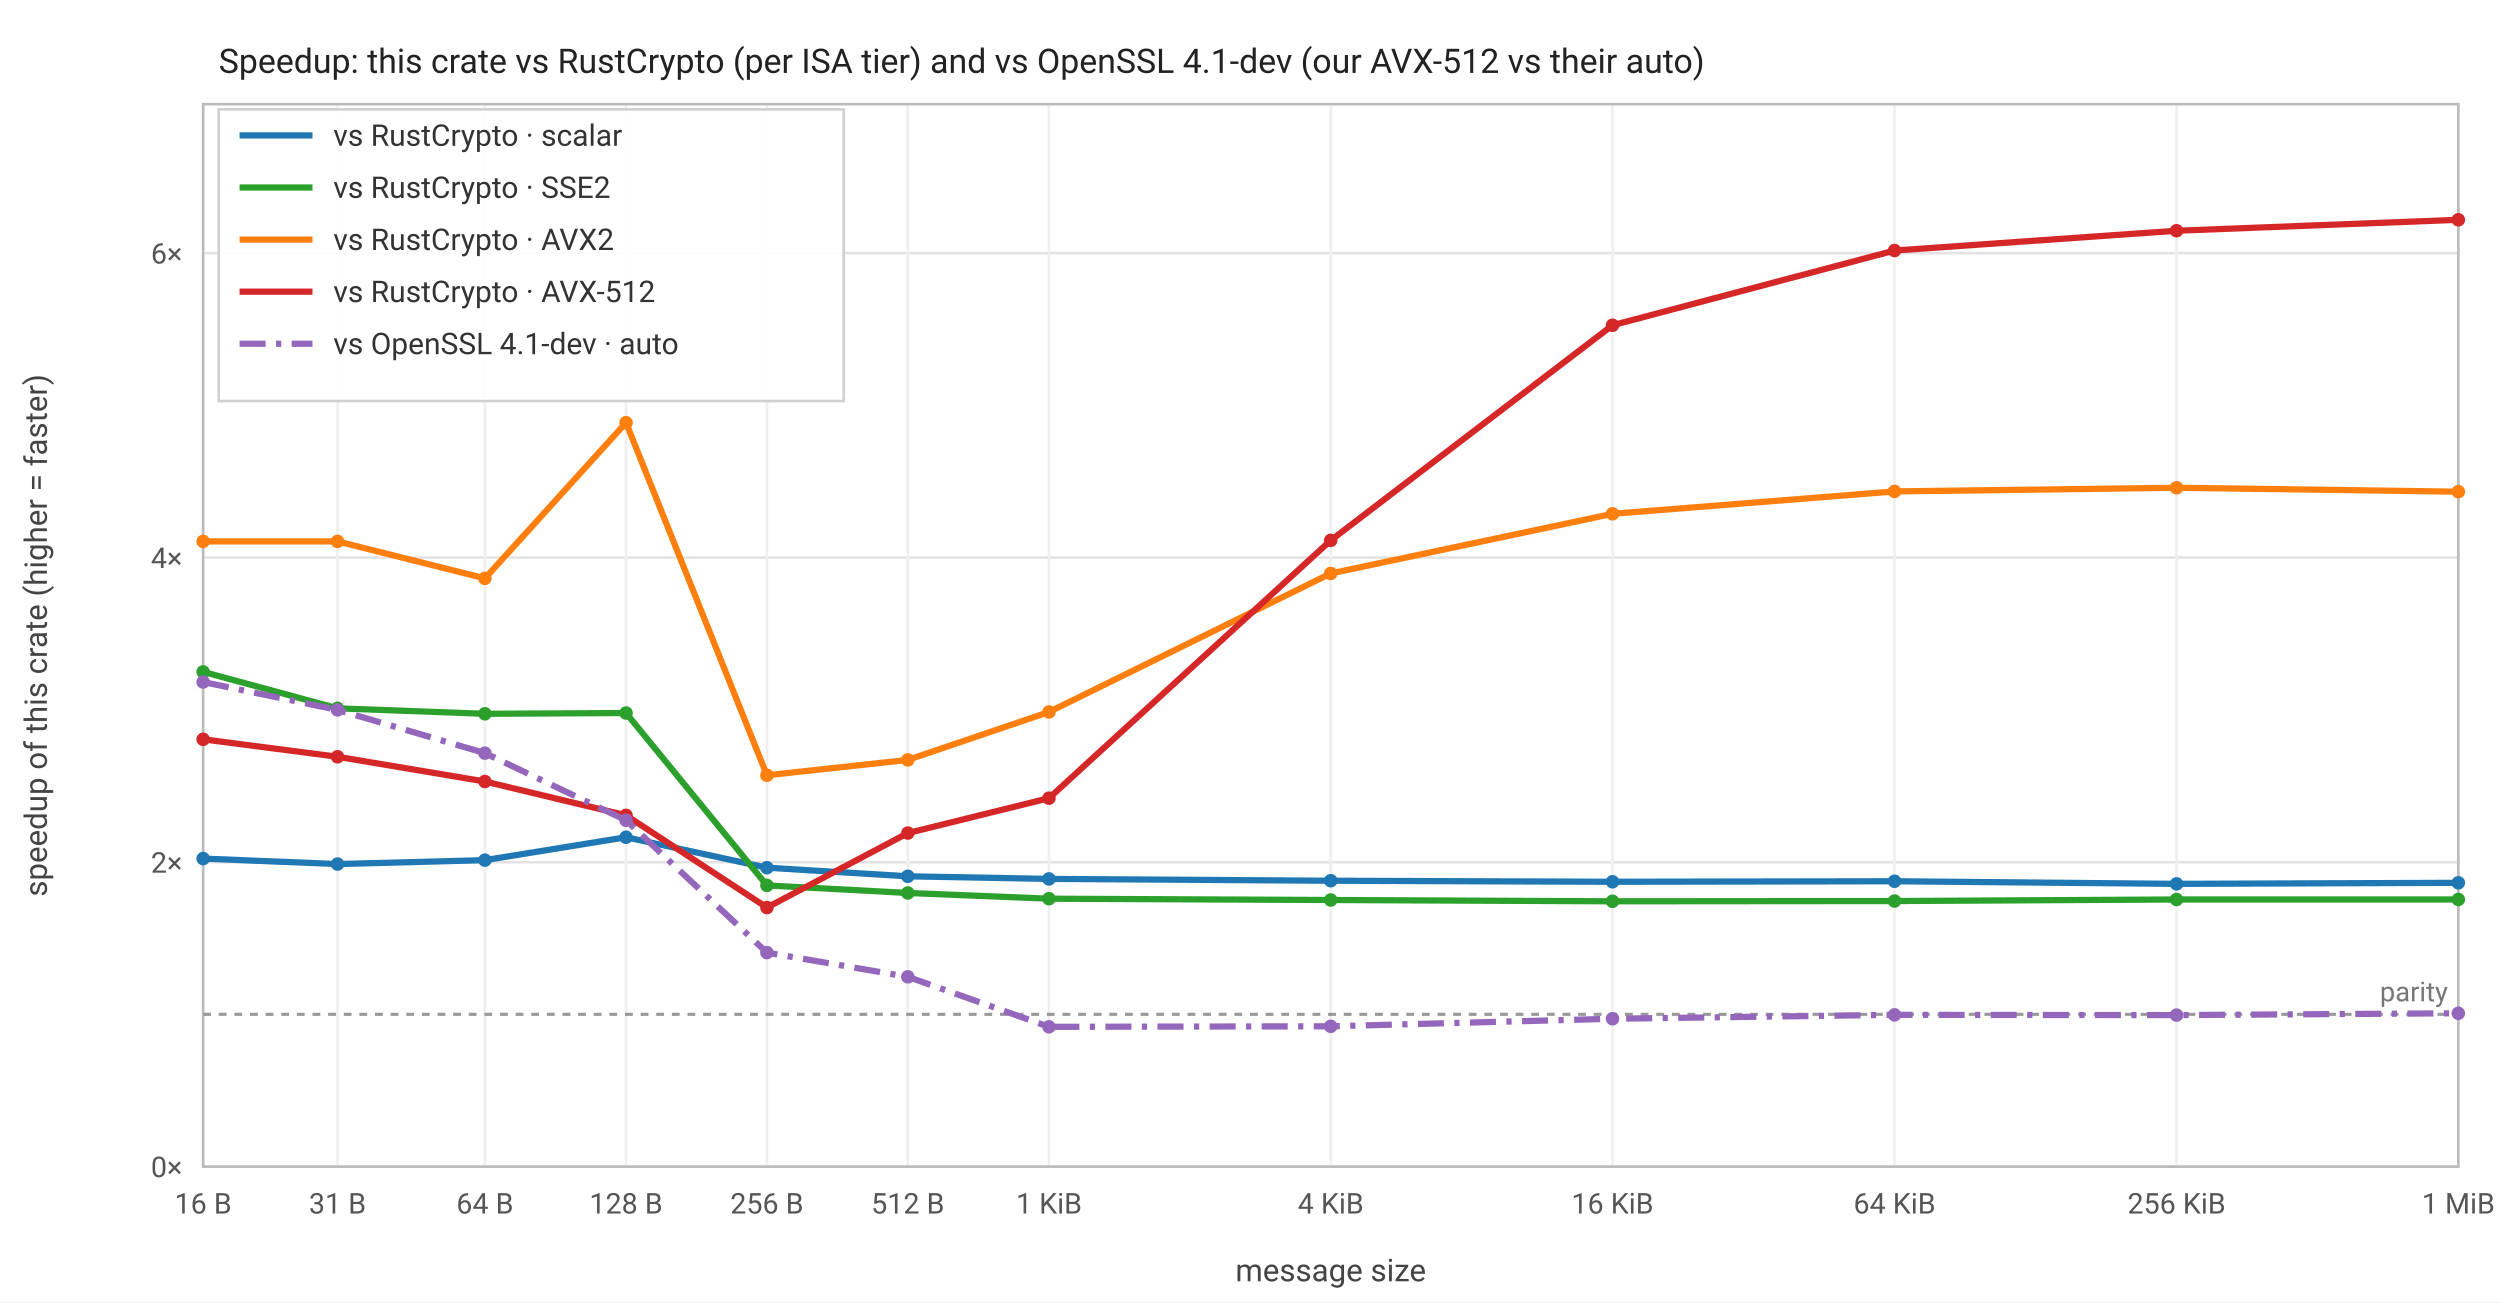
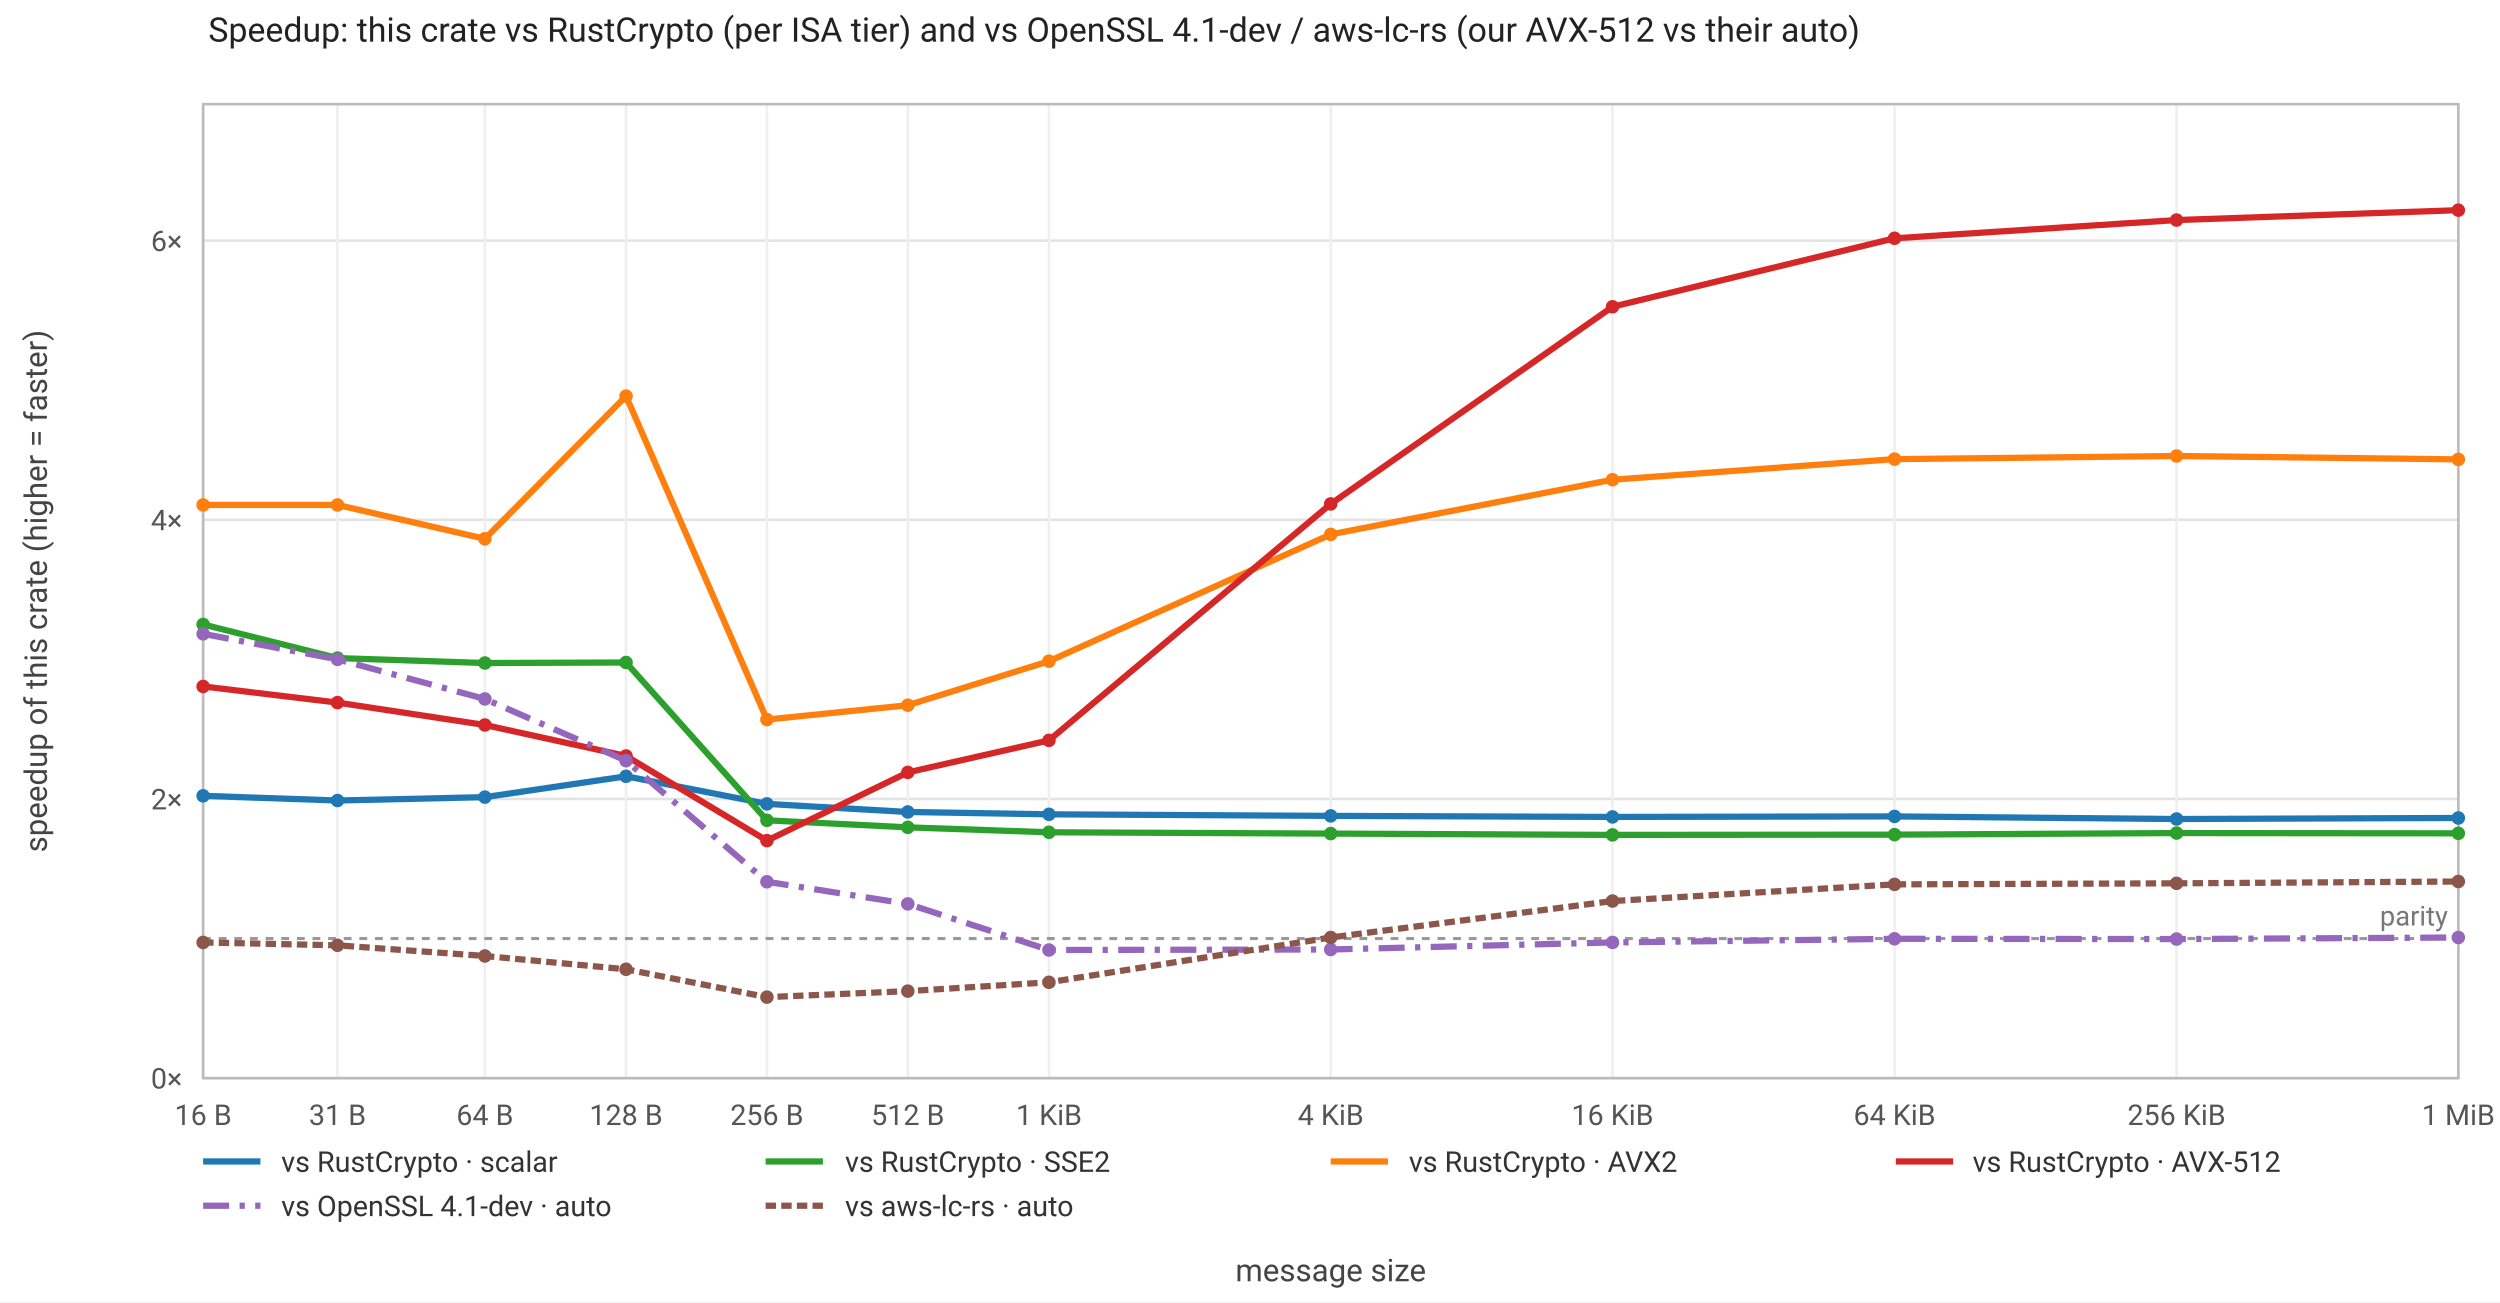
<svg xmlns="http://www.w3.org/2000/svg" width="960" height="500" viewBox="0 0 960 500">
  <rect width="960" height="500" fill="white" />
-   <line x1="78" y1="448.0" x2="944" y2="448.0" stroke="#e3e3e3" stroke-width="1" />
-   <text x="70.0" y="452.0" font-size="11" text-anchor="end" fill="#555" font-family="system-ui,-apple-system,Segoe UI,Roboto,sans-serif">0×</text>
-   <line x1="78" y1="331.1" x2="944" y2="331.1" stroke="#e3e3e3" stroke-width="1" />
-   <text x="70.0" y="335.1" font-size="11" text-anchor="end" fill="#555" font-family="system-ui,-apple-system,Segoe UI,Roboto,sans-serif">2×</text>
-   <line x1="78" y1="214.1" x2="944" y2="214.1" stroke="#e3e3e3" stroke-width="1" />
-   <text x="70.0" y="218.1" font-size="11" text-anchor="end" fill="#555" font-family="system-ui,-apple-system,Segoe UI,Roboto,sans-serif">4×</text>
-   <line x1="78" y1="97.2" x2="944" y2="97.2" stroke="#e3e3e3" stroke-width="1" />
-   <text x="70.0" y="101.2" font-size="11" text-anchor="end" fill="#555" font-family="system-ui,-apple-system,Segoe UI,Roboto,sans-serif">6×</text>
-   <line x1="78.0" y1="40" x2="78.0" y2="448" stroke="#efefef" stroke-width="1" />
-   <text x="78.0" y="466.0" font-size="11" text-anchor="middle" fill="#555" font-family="system-ui,-apple-system,Segoe UI,Roboto,sans-serif">16 B</text>
-   <line x1="129.6" y1="40" x2="129.6" y2="448" stroke="#efefef" stroke-width="1" />
-   <text x="129.6" y="466.0" font-size="11" text-anchor="middle" fill="#555" font-family="system-ui,-apple-system,Segoe UI,Roboto,sans-serif">31 B</text>
-   <line x1="186.2" y1="40" x2="186.2" y2="448" stroke="#efefef" stroke-width="1" />
-   <text x="186.2" y="466.0" font-size="11" text-anchor="middle" fill="#555" font-family="system-ui,-apple-system,Segoe UI,Roboto,sans-serif">64 B</text>
-   <line x1="240.4" y1="40" x2="240.4" y2="448" stroke="#efefef" stroke-width="1" />
-   <text x="240.4" y="466.0" font-size="11" text-anchor="middle" fill="#555" font-family="system-ui,-apple-system,Segoe UI,Roboto,sans-serif">128 B</text>
-   <line x1="294.5" y1="40" x2="294.5" y2="448" stroke="#efefef" stroke-width="1" />
-   <text x="294.5" y="466.0" font-size="11" text-anchor="middle" fill="#555" font-family="system-ui,-apple-system,Segoe UI,Roboto,sans-serif">256 B</text>
-   <line x1="348.6" y1="40" x2="348.6" y2="448" stroke="#efefef" stroke-width="1" />
-   <text x="348.6" y="466.0" font-size="11" text-anchor="middle" fill="#555" font-family="system-ui,-apple-system,Segoe UI,Roboto,sans-serif">512 B</text>
-   <line x1="402.8" y1="40" x2="402.8" y2="448" stroke="#efefef" stroke-width="1" />
-   <text x="402.8" y="466.0" font-size="11" text-anchor="middle" fill="#555" font-family="system-ui,-apple-system,Segoe UI,Roboto,sans-serif">1 KiB</text>
-   <line x1="511.0" y1="40" x2="511.0" y2="448" stroke="#efefef" stroke-width="1" />
-   <text x="511.0" y="466.0" font-size="11" text-anchor="middle" fill="#555" font-family="system-ui,-apple-system,Segoe UI,Roboto,sans-serif">4 KiB</text>
-   <line x1="619.2" y1="40" x2="619.2" y2="448" stroke="#efefef" stroke-width="1" />
-   <text x="619.2" y="466.0" font-size="11" text-anchor="middle" fill="#555" font-family="system-ui,-apple-system,Segoe UI,Roboto,sans-serif">16 KiB</text>
-   <line x1="727.5" y1="40" x2="727.5" y2="448" stroke="#efefef" stroke-width="1" />
-   <text x="727.5" y="466.0" font-size="11" text-anchor="middle" fill="#555" font-family="system-ui,-apple-system,Segoe UI,Roboto,sans-serif">64 KiB</text>
-   <line x1="835.8" y1="40" x2="835.8" y2="448" stroke="#efefef" stroke-width="1" />
-   <text x="835.8" y="466.0" font-size="11" text-anchor="middle" fill="#555" font-family="system-ui,-apple-system,Segoe UI,Roboto,sans-serif">256 KiB</text>
-   <line x1="944.0" y1="40" x2="944.0" y2="448" stroke="#efefef" stroke-width="1" />
-   <text x="944.0" y="466.0" font-size="11" text-anchor="middle" fill="#555" font-family="system-ui,-apple-system,Segoe UI,Roboto,sans-serif">1 MiB</text>
-   <rect x="78" y="40" width="866" height="408" fill="none" stroke="#bbb" />
+   <text x="80.0" y="16.0" font-size="13" text-anchor="start" fill="#222" font-family="system-ui,-apple-system,Segoe UI,Roboto,sans-serif">Speedup: this crate vs RustCrypto (per ISA tier) and vs OpenSSL 4.1-dev / aws-lc-rs (our AVX-512 vs their auto)</text>
+   <line x1="78" y1="446" x2="100" y2="446" stroke="#1f77b4" stroke-width="2.4" />
+   <text x="108.0" y="450.0" font-size="11.0" text-anchor="start" fill="#333" font-family="system-ui,-apple-system,Segoe UI,Roboto,sans-serif">vs RustCrypto · scalar</text>
+   <line x1="294" y1="446" x2="316" y2="446" stroke="#2ca02c" stroke-width="2.4" />
+   <text x="324.5" y="450.0" font-size="11.0" text-anchor="start" fill="#333" font-family="system-ui,-apple-system,Segoe UI,Roboto,sans-serif">vs RustCrypto · SSE2</text>
+   <line x1="511" y1="446" x2="533" y2="446" stroke="#ff7f0e" stroke-width="2.4" />
+   <text x="541.0" y="450.0" font-size="11.0" text-anchor="start" fill="#333" font-family="system-ui,-apple-system,Segoe UI,Roboto,sans-serif">vs RustCrypto · AVX2</text>
+   <line x1="728" y1="446" x2="750" y2="446" stroke="#d62728" stroke-width="2.4" />
+   <text x="757.5" y="450.0" font-size="11.0" text-anchor="start" fill="#333" font-family="system-ui,-apple-system,Segoe UI,Roboto,sans-serif">vs RustCrypto · AVX-512</text>
+   <line x1="78" y1="463" x2="100" y2="463" stroke="#9467bd" stroke-width="2.4" stroke-dasharray="10 4 2 4" />
+   <text x="108.0" y="467.0" font-size="11.0" text-anchor="start" fill="#333" font-family="system-ui,-apple-system,Segoe UI,Roboto,sans-serif">vs OpenSSL 4.1-dev · auto</text>
+   <line x1="294" y1="463" x2="316" y2="463" stroke="#8c564b" stroke-width="2.4" stroke-dasharray="4 2" />
+   <text x="324.5" y="467.0" font-size="11.0" text-anchor="start" fill="#333" font-family="system-ui,-apple-system,Segoe UI,Roboto,sans-serif">vs aws-lc-rs · auto</text>
+   <line x1="78" y1="414.0" x2="944" y2="414.0" stroke="#e3e3e3" stroke-width="1" />
+   <text x="70.0" y="418.0" font-size="11" text-anchor="end" fill="#555" font-family="system-ui,-apple-system,Segoe UI,Roboto,sans-serif">0×</text>
+   <line x1="78" y1="306.8" x2="944" y2="306.8" stroke="#e3e3e3" stroke-width="1" />
+   <text x="70.0" y="310.8" font-size="11" text-anchor="end" fill="#555" font-family="system-ui,-apple-system,Segoe UI,Roboto,sans-serif">2×</text>
+   <line x1="78" y1="199.6" x2="944" y2="199.6" stroke="#e3e3e3" stroke-width="1" />
+   <text x="70.0" y="203.6" font-size="11" text-anchor="end" fill="#555" font-family="system-ui,-apple-system,Segoe UI,Roboto,sans-serif">4×</text>
+   <line x1="78" y1="92.4" x2="944" y2="92.4" stroke="#e3e3e3" stroke-width="1" />
+   <text x="70.0" y="96.4" font-size="11" text-anchor="end" fill="#555" font-family="system-ui,-apple-system,Segoe UI,Roboto,sans-serif">6×</text>
+   <line x1="78.0" y1="40" x2="78.0" y2="414" stroke="#efefef" stroke-width="1" />
+   <text x="78.0" y="432.0" font-size="11" text-anchor="middle" fill="#555" font-family="system-ui,-apple-system,Segoe UI,Roboto,sans-serif">16 B</text>
+   <line x1="129.6" y1="40" x2="129.6" y2="414" stroke="#efefef" stroke-width="1" />
+   <text x="129.6" y="432.0" font-size="11" text-anchor="middle" fill="#555" font-family="system-ui,-apple-system,Segoe UI,Roboto,sans-serif">31 B</text>
+   <line x1="186.2" y1="40" x2="186.2" y2="414" stroke="#efefef" stroke-width="1" />
+   <text x="186.2" y="432.0" font-size="11" text-anchor="middle" fill="#555" font-family="system-ui,-apple-system,Segoe UI,Roboto,sans-serif">64 B</text>
+   <line x1="240.4" y1="40" x2="240.4" y2="414" stroke="#efefef" stroke-width="1" />
+   <text x="240.4" y="432.0" font-size="11" text-anchor="middle" fill="#555" font-family="system-ui,-apple-system,Segoe UI,Roboto,sans-serif">128 B</text>
+   <line x1="294.5" y1="40" x2="294.5" y2="414" stroke="#efefef" stroke-width="1" />
+   <text x="294.5" y="432.0" font-size="11" text-anchor="middle" fill="#555" font-family="system-ui,-apple-system,Segoe UI,Roboto,sans-serif">256 B</text>
+   <line x1="348.6" y1="40" x2="348.6" y2="414" stroke="#efefef" stroke-width="1" />
+   <text x="348.6" y="432.0" font-size="11" text-anchor="middle" fill="#555" font-family="system-ui,-apple-system,Segoe UI,Roboto,sans-serif">512 B</text>
+   <line x1="402.8" y1="40" x2="402.8" y2="414" stroke="#efefef" stroke-width="1" />
+   <text x="402.8" y="432.0" font-size="11" text-anchor="middle" fill="#555" font-family="system-ui,-apple-system,Segoe UI,Roboto,sans-serif">1 KiB</text>
+   <line x1="511.0" y1="40" x2="511.0" y2="414" stroke="#efefef" stroke-width="1" />
+   <text x="511.0" y="432.0" font-size="11" text-anchor="middle" fill="#555" font-family="system-ui,-apple-system,Segoe UI,Roboto,sans-serif">4 KiB</text>
+   <line x1="619.2" y1="40" x2="619.2" y2="414" stroke="#efefef" stroke-width="1" />
+   <text x="619.2" y="432.0" font-size="11" text-anchor="middle" fill="#555" font-family="system-ui,-apple-system,Segoe UI,Roboto,sans-serif">16 KiB</text>
+   <line x1="727.5" y1="40" x2="727.5" y2="414" stroke="#efefef" stroke-width="1" />
+   <text x="727.5" y="432.0" font-size="11" text-anchor="middle" fill="#555" font-family="system-ui,-apple-system,Segoe UI,Roboto,sans-serif">64 KiB</text>
+   <line x1="835.8" y1="40" x2="835.8" y2="414" stroke="#efefef" stroke-width="1" />
+   <text x="835.8" y="432.0" font-size="11" text-anchor="middle" fill="#555" font-family="system-ui,-apple-system,Segoe UI,Roboto,sans-serif">256 KiB</text>
+   <line x1="944.0" y1="40" x2="944.0" y2="414" stroke="#efefef" stroke-width="1" />
+   <text x="944.0" y="432.0" font-size="11" text-anchor="middle" fill="#555" font-family="system-ui,-apple-system,Segoe UI,Roboto,sans-serif">1 MiB</text>
+   <rect x="78" y="40" width="866" height="374" fill="none" stroke="#bbb" />
  <text x="511.0" y="492.0" font-size="12" text-anchor="middle" fill="#444" font-family="system-ui,-apple-system,Segoe UI,Roboto,sans-serif">message size</text>
-   <text x="18.0" y="244.0" font-size="12" text-anchor="middle" fill="#444" font-family="system-ui,-apple-system,Segoe UI,Roboto,sans-serif" transform="rotate(-90 18 244.0)">speedup of this crate (higher = faster)</text>
-   <line x1="78" y1="389.5" x2="944" y2="389.5" stroke="#999" stroke-width="1.2" stroke-dasharray="3 3" />
-   <text x="940.0" y="384.5" font-size="10.5" text-anchor="end" fill="#777" font-family="system-ui,-apple-system,Segoe UI,Roboto,sans-serif">parity</text>
-   <polyline points="78.0,329.7 129.6,331.8 186.2,330.3 240.4,321.5 294.5,333.2 348.6,336.5 402.8,337.5 511.0,338.2 619.2,338.6 727.5,338.4 835.8,339.4 944.0,339.0" fill="none" stroke="#1f77b4" stroke-width="2.4" opacity="1.0" />
-   <circle cx="78.0" cy="329.7" r="2.6" fill="#1f77b4" opacity="1.0" />
-   <circle cx="129.6" cy="331.8" r="2.6" fill="#1f77b4" opacity="1.0" />
-   <circle cx="186.2" cy="330.3" r="2.6" fill="#1f77b4" opacity="1.0" />
-   <circle cx="240.4" cy="321.5" r="2.6" fill="#1f77b4" opacity="1.0" />
-   <circle cx="294.5" cy="333.2" r="2.6" fill="#1f77b4" opacity="1.0" />
-   <circle cx="348.6" cy="336.5" r="2.6" fill="#1f77b4" opacity="1.0" />
-   <circle cx="402.8" cy="337.5" r="2.6" fill="#1f77b4" opacity="1.0" />
-   <circle cx="511.0" cy="338.2" r="2.6" fill="#1f77b4" opacity="1.0" />
-   <circle cx="619.2" cy="338.6" r="2.6" fill="#1f77b4" opacity="1.0" />
-   <circle cx="727.5" cy="338.4" r="2.6" fill="#1f77b4" opacity="1.0" />
-   <circle cx="835.8" cy="339.4" r="2.6" fill="#1f77b4" opacity="1.0" />
-   <circle cx="944.0" cy="339.0" r="2.6" fill="#1f77b4" opacity="1.0" />
-   <polyline points="78.0,258.0 129.6,272.0 186.2,274.1 240.4,273.8 294.5,340.0 348.6,342.9 402.8,345.1 511.0,345.6 619.2,346.1 727.5,346.0 835.8,345.4 944.0,345.4" fill="none" stroke="#2ca02c" stroke-width="2.4" opacity="1.0" />
-   <circle cx="78.0" cy="258.0" r="2.6" fill="#2ca02c" opacity="1.0" />
-   <circle cx="129.6" cy="272.0" r="2.6" fill="#2ca02c" opacity="1.0" />
-   <circle cx="186.2" cy="274.1" r="2.6" fill="#2ca02c" opacity="1.0" />
-   <circle cx="240.4" cy="273.8" r="2.6" fill="#2ca02c" opacity="1.0" />
-   <circle cx="294.5" cy="340.0" r="2.6" fill="#2ca02c" opacity="1.0" />
-   <circle cx="348.6" cy="342.9" r="2.6" fill="#2ca02c" opacity="1.0" />
-   <circle cx="402.8" cy="345.1" r="2.6" fill="#2ca02c" opacity="1.0" />
-   <circle cx="511.0" cy="345.6" r="2.6" fill="#2ca02c" opacity="1.0" />
-   <circle cx="619.2" cy="346.1" r="2.6" fill="#2ca02c" opacity="1.0" />
-   <circle cx="727.5" cy="346.0" r="2.6" fill="#2ca02c" opacity="1.0" />
-   <circle cx="835.8" cy="345.4" r="2.6" fill="#2ca02c" opacity="1.0" />
-   <circle cx="944.0" cy="345.4" r="2.6" fill="#2ca02c" opacity="1.0" />
-   <polyline points="78.0,207.9 129.6,207.9 186.2,222.1 240.4,162.3 294.5,297.7 348.6,291.8 402.8,273.4 511.0,220.2 619.2,197.3 727.5,188.7 835.8,187.3 944.0,188.8" fill="none" stroke="#ff7f0e" stroke-width="2.4" opacity="1.0" />
-   <circle cx="78.0" cy="207.9" r="2.6" fill="#ff7f0e" opacity="1.0" />
-   <circle cx="129.6" cy="207.9" r="2.6" fill="#ff7f0e" opacity="1.0" />
-   <circle cx="186.2" cy="222.1" r="2.6" fill="#ff7f0e" opacity="1.0" />
-   <circle cx="240.4" cy="162.3" r="2.6" fill="#ff7f0e" opacity="1.0" />
-   <circle cx="294.5" cy="297.7" r="2.6" fill="#ff7f0e" opacity="1.0" />
-   <circle cx="348.6" cy="291.8" r="2.6" fill="#ff7f0e" opacity="1.0" />
-   <circle cx="402.8" cy="273.4" r="2.6" fill="#ff7f0e" opacity="1.0" />
-   <circle cx="511.0" cy="220.2" r="2.6" fill="#ff7f0e" opacity="1.0" />
-   <circle cx="619.2" cy="197.3" r="2.6" fill="#ff7f0e" opacity="1.0" />
-   <circle cx="727.5" cy="188.7" r="2.6" fill="#ff7f0e" opacity="1.0" />
-   <circle cx="835.8" cy="187.3" r="2.6" fill="#ff7f0e" opacity="1.0" />
-   <circle cx="944.0" cy="188.8" r="2.6" fill="#ff7f0e" opacity="1.0" />
-   <polyline points="78.0,283.9 129.6,290.6 186.2,300.1 240.4,313.1 294.5,348.5 348.6,319.9 402.8,306.5 511.0,207.5 619.2,124.9 727.5,96.2 835.8,88.6 944.0,84.4" fill="none" stroke="#d62728" stroke-width="2.4" opacity="1.0" />
-   <circle cx="78.0" cy="283.9" r="2.6" fill="#d62728" opacity="1.0" />
-   <circle cx="129.6" cy="290.6" r="2.6" fill="#d62728" opacity="1.0" />
-   <circle cx="186.2" cy="300.1" r="2.6" fill="#d62728" opacity="1.0" />
-   <circle cx="240.4" cy="313.1" r="2.6" fill="#d62728" opacity="1.0" />
-   <circle cx="294.5" cy="348.5" r="2.6" fill="#d62728" opacity="1.0" />
-   <circle cx="348.6" cy="319.9" r="2.6" fill="#d62728" opacity="1.0" />
-   <circle cx="402.8" cy="306.5" r="2.6" fill="#d62728" opacity="1.0" />
-   <circle cx="511.0" cy="207.5" r="2.6" fill="#d62728" opacity="1.0" />
-   <circle cx="619.2" cy="124.9" r="2.6" fill="#d62728" opacity="1.0" />
-   <circle cx="727.5" cy="96.2" r="2.6" fill="#d62728" opacity="1.0" />
-   <circle cx="835.8" cy="88.6" r="2.6" fill="#d62728" opacity="1.0" />
-   <circle cx="944.0" cy="84.4" r="2.6" fill="#d62728" opacity="1.0" />
-   <polyline points="78.0,261.9 129.6,272.6 186.2,289.2 240.4,315.0 294.5,365.8 348.6,375.1 402.8,394.3 511.0,394.1 619.2,391.2 727.5,389.7 835.8,389.8 944.0,389.1" fill="none" stroke="#9467bd" stroke-width="2.4" stroke-dasharray="10 4 2 4" opacity="1.0" />
-   <circle cx="78.0" cy="261.9" r="2.6" fill="#9467bd" opacity="1.0" />
-   <circle cx="129.6" cy="272.6" r="2.6" fill="#9467bd" opacity="1.0" />
-   <circle cx="186.2" cy="289.2" r="2.6" fill="#9467bd" opacity="1.0" />
-   <circle cx="240.4" cy="315.0" r="2.6" fill="#9467bd" opacity="1.0" />
-   <circle cx="294.5" cy="365.8" r="2.6" fill="#9467bd" opacity="1.0" />
-   <circle cx="348.6" cy="375.1" r="2.6" fill="#9467bd" opacity="1.0" />
-   <circle cx="402.8" cy="394.3" r="2.6" fill="#9467bd" opacity="1.0" />
-   <circle cx="511.0" cy="394.1" r="2.6" fill="#9467bd" opacity="1.0" />
-   <circle cx="619.2" cy="391.2" r="2.6" fill="#9467bd" opacity="1.0" />
-   <circle cx="727.5" cy="389.7" r="2.6" fill="#9467bd" opacity="1.0" />
-   <circle cx="835.8" cy="389.8" r="2.6" fill="#9467bd" opacity="1.0" />
-   <circle cx="944.0" cy="389.1" r="2.6" fill="#9467bd" opacity="1.0" />
-   <text x="84.0" y="28.0" font-size="13" text-anchor="start" fill="#222" font-family="system-ui,-apple-system,Segoe UI,Roboto,sans-serif">Speedup: this crate vs RustCrypto (per ISA tier) and vs OpenSSL 4.1-dev (our AVX-512 vs their auto)</text>
-   <rect x="84" y="42" width="240" height="112" fill="white" stroke="#ccc" opacity="0.92" />
-   <line x1="92" y1="52" x2="120" y2="52" stroke="#1f77b4" stroke-width="2.4" />
-   <text x="128.0" y="56.0" font-size="11.5" text-anchor="start" fill="#333" font-family="system-ui,-apple-system,Segoe UI,Roboto,sans-serif">vs RustCrypto · scalar</text>
-   <line x1="92" y1="72" x2="120" y2="72" stroke="#2ca02c" stroke-width="2.4" />
-   <text x="128.0" y="76.0" font-size="11.5" text-anchor="start" fill="#333" font-family="system-ui,-apple-system,Segoe UI,Roboto,sans-serif">vs RustCrypto · SSE2</text>
-   <line x1="92" y1="92" x2="120" y2="92" stroke="#ff7f0e" stroke-width="2.4" />
-   <text x="128.0" y="96.0" font-size="11.5" text-anchor="start" fill="#333" font-family="system-ui,-apple-system,Segoe UI,Roboto,sans-serif">vs RustCrypto · AVX2</text>
-   <line x1="92" y1="112" x2="120" y2="112" stroke="#d62728" stroke-width="2.4" />
-   <text x="128.0" y="116.0" font-size="11.5" text-anchor="start" fill="#333" font-family="system-ui,-apple-system,Segoe UI,Roboto,sans-serif">vs RustCrypto · AVX-512</text>
-   <line x1="92" y1="132" x2="120" y2="132" stroke="#9467bd" stroke-width="2.4" stroke-dasharray="10 4 2 4" />
-   <text x="128.0" y="136.0" font-size="11.5" text-anchor="start" fill="#333" font-family="system-ui,-apple-system,Segoe UI,Roboto,sans-serif">vs OpenSSL 4.1-dev · auto</text>
+   <text x="18.0" y="227.0" font-size="12" text-anchor="middle" fill="#444" font-family="system-ui,-apple-system,Segoe UI,Roboto,sans-serif" transform="rotate(-90 18 227.0)">speedup of this crate (higher = faster)</text>
+   <line x1="78" y1="360.4" x2="944" y2="360.4" stroke="#999" stroke-width="1.2" stroke-dasharray="3 3" />
+   <text x="940.0" y="355.4" font-size="10.5" text-anchor="end" fill="#777" font-family="system-ui,-apple-system,Segoe UI,Roboto,sans-serif">parity</text>
+   <polyline points="78.0,305.6 129.6,307.4 186.2,306.1 240.4,298.1 294.5,308.7 348.6,311.8 402.8,312.7 511.0,313.3 619.2,313.7 727.5,313.5 835.8,314.5 944.0,314.1" fill="none" stroke="#1f77b4" stroke-width="2.4" opacity="1.0" />
+   <circle cx="78.0" cy="305.6" r="2.6" fill="#1f77b4" opacity="1.0" />
+   <circle cx="129.6" cy="307.4" r="2.6" fill="#1f77b4" opacity="1.0" />
+   <circle cx="186.2" cy="306.1" r="2.6" fill="#1f77b4" opacity="1.0" />
+   <circle cx="240.4" cy="298.1" r="2.6" fill="#1f77b4" opacity="1.0" />
+   <circle cx="294.5" cy="308.7" r="2.6" fill="#1f77b4" opacity="1.0" />
+   <circle cx="348.6" cy="311.8" r="2.6" fill="#1f77b4" opacity="1.0" />
+   <circle cx="402.8" cy="312.7" r="2.6" fill="#1f77b4" opacity="1.0" />
+   <circle cx="511.0" cy="313.3" r="2.6" fill="#1f77b4" opacity="1.0" />
+   <circle cx="619.2" cy="313.7" r="2.6" fill="#1f77b4" opacity="1.0" />
+   <circle cx="727.5" cy="313.5" r="2.6" fill="#1f77b4" opacity="1.0" />
+   <circle cx="835.8" cy="314.5" r="2.6" fill="#1f77b4" opacity="1.0" />
+   <circle cx="944.0" cy="314.1" r="2.6" fill="#1f77b4" opacity="1.0" />
+   <polyline points="78.0,239.8 129.6,252.7 186.2,254.6 240.4,254.4 294.5,315.0 348.6,317.7 402.8,319.6 511.0,320.1 619.2,320.6 727.5,320.5 835.8,319.9 944.0,320.0" fill="none" stroke="#2ca02c" stroke-width="2.4" opacity="1.0" />
+   <circle cx="78.0" cy="239.8" r="2.6" fill="#2ca02c" opacity="1.0" />
+   <circle cx="129.6" cy="252.7" r="2.6" fill="#2ca02c" opacity="1.0" />
+   <circle cx="186.2" cy="254.6" r="2.6" fill="#2ca02c" opacity="1.0" />
+   <circle cx="240.4" cy="254.4" r="2.6" fill="#2ca02c" opacity="1.0" />
+   <circle cx="294.5" cy="315.0" r="2.6" fill="#2ca02c" opacity="1.0" />
+   <circle cx="348.6" cy="317.7" r="2.6" fill="#2ca02c" opacity="1.0" />
+   <circle cx="402.8" cy="319.6" r="2.6" fill="#2ca02c" opacity="1.0" />
+   <circle cx="511.0" cy="320.1" r="2.6" fill="#2ca02c" opacity="1.0" />
+   <circle cx="619.2" cy="320.6" r="2.6" fill="#2ca02c" opacity="1.0" />
+   <circle cx="727.5" cy="320.5" r="2.6" fill="#2ca02c" opacity="1.0" />
+   <circle cx="835.8" cy="319.9" r="2.6" fill="#2ca02c" opacity="1.0" />
+   <circle cx="944.0" cy="320.0" r="2.6" fill="#2ca02c" opacity="1.0" />
+   <polyline points="78.0,193.9 129.6,193.9 186.2,206.9 240.4,152.1 294.5,276.3 348.6,270.8 402.8,253.9 511.0,205.2 619.2,184.2 727.5,176.3 835.8,175.1 944.0,176.4" fill="none" stroke="#ff7f0e" stroke-width="2.4" opacity="1.0" />
+   <circle cx="78.0" cy="193.9" r="2.6" fill="#ff7f0e" opacity="1.0" />
+   <circle cx="129.6" cy="193.9" r="2.6" fill="#ff7f0e" opacity="1.0" />
+   <circle cx="186.2" cy="206.9" r="2.6" fill="#ff7f0e" opacity="1.0" />
+   <circle cx="240.4" cy="152.1" r="2.6" fill="#ff7f0e" opacity="1.0" />
+   <circle cx="294.5" cy="276.3" r="2.6" fill="#ff7f0e" opacity="1.0" />
+   <circle cx="348.6" cy="270.8" r="2.6" fill="#ff7f0e" opacity="1.0" />
+   <circle cx="402.8" cy="253.9" r="2.6" fill="#ff7f0e" opacity="1.0" />
+   <circle cx="511.0" cy="205.2" r="2.6" fill="#ff7f0e" opacity="1.0" />
+   <circle cx="619.2" cy="184.2" r="2.6" fill="#ff7f0e" opacity="1.0" />
+   <circle cx="727.5" cy="176.3" r="2.6" fill="#ff7f0e" opacity="1.0" />
+   <circle cx="835.8" cy="175.1" r="2.6" fill="#ff7f0e" opacity="1.0" />
+   <circle cx="944.0" cy="176.4" r="2.6" fill="#ff7f0e" opacity="1.0" />
+   <polyline points="78.0,263.6 129.6,269.8 186.2,278.4 240.4,290.3 294.5,322.8 348.6,296.6 402.8,284.3 511.0,193.5 619.2,117.8 727.5,91.5 835.8,84.5 944.0,80.7" fill="none" stroke="#d62728" stroke-width="2.4" opacity="1.0" />
+   <circle cx="78.0" cy="263.6" r="2.6" fill="#d62728" opacity="1.0" />
+   <circle cx="129.6" cy="269.8" r="2.6" fill="#d62728" opacity="1.0" />
+   <circle cx="186.2" cy="278.4" r="2.6" fill="#d62728" opacity="1.0" />
+   <circle cx="240.4" cy="290.3" r="2.6" fill="#d62728" opacity="1.0" />
+   <circle cx="294.5" cy="322.8" r="2.6" fill="#d62728" opacity="1.0" />
+   <circle cx="348.6" cy="296.6" r="2.6" fill="#d62728" opacity="1.0" />
+   <circle cx="402.8" cy="284.3" r="2.6" fill="#d62728" opacity="1.0" />
+   <circle cx="511.0" cy="193.5" r="2.6" fill="#d62728" opacity="1.0" />
+   <circle cx="619.2" cy="117.8" r="2.6" fill="#d62728" opacity="1.0" />
+   <circle cx="727.5" cy="91.5" r="2.6" fill="#d62728" opacity="1.0" />
+   <circle cx="835.8" cy="84.5" r="2.6" fill="#d62728" opacity="1.0" />
+   <circle cx="944.0" cy="80.7" r="2.6" fill="#d62728" opacity="1.0" />
+   <polyline points="78.0,243.4 129.6,253.2 186.2,268.4 240.4,292.1 294.5,338.6 348.6,347.1 402.8,364.8 511.0,364.6 619.2,361.9 727.5,360.5 835.8,360.6 944.0,360.0" fill="none" stroke="#9467bd" stroke-width="2.4" stroke-dasharray="10 4 2 4" opacity="1.0" />
+   <circle cx="78.0" cy="243.4" r="2.6" fill="#9467bd" opacity="1.0" />
+   <circle cx="129.6" cy="253.2" r="2.6" fill="#9467bd" opacity="1.0" />
+   <circle cx="186.2" cy="268.4" r="2.6" fill="#9467bd" opacity="1.0" />
+   <circle cx="240.4" cy="292.1" r="2.6" fill="#9467bd" opacity="1.0" />
+   <circle cx="294.5" cy="338.6" r="2.6" fill="#9467bd" opacity="1.0" />
+   <circle cx="348.6" cy="347.1" r="2.6" fill="#9467bd" opacity="1.0" />
+   <circle cx="402.8" cy="364.8" r="2.6" fill="#9467bd" opacity="1.0" />
+   <circle cx="511.0" cy="364.6" r="2.6" fill="#9467bd" opacity="1.0" />
+   <circle cx="619.2" cy="361.9" r="2.6" fill="#9467bd" opacity="1.0" />
+   <circle cx="727.5" cy="360.5" r="2.6" fill="#9467bd" opacity="1.0" />
+   <circle cx="835.8" cy="360.6" r="2.6" fill="#9467bd" opacity="1.0" />
+   <circle cx="944.0" cy="360.0" r="2.6" fill="#9467bd" opacity="1.0" />
+   <polyline points="78.0,361.9 129.6,363.0 186.2,367.1 240.4,372.2 294.5,382.9 348.6,380.6 402.8,377.2 511.0,360.0 619.2,346.0 727.5,339.6 835.8,339.2 944.0,338.5" fill="none" stroke="#8c564b" stroke-width="2.4" stroke-dasharray="4 2" opacity="1.0" />
+   <circle cx="78.0" cy="361.9" r="2.6" fill="#8c564b" opacity="1.0" />
+   <circle cx="129.6" cy="363.0" r="2.6" fill="#8c564b" opacity="1.0" />
+   <circle cx="186.2" cy="367.1" r="2.6" fill="#8c564b" opacity="1.0" />
+   <circle cx="240.4" cy="372.2" r="2.6" fill="#8c564b" opacity="1.0" />
+   <circle cx="294.5" cy="382.9" r="2.6" fill="#8c564b" opacity="1.0" />
+   <circle cx="348.6" cy="380.6" r="2.6" fill="#8c564b" opacity="1.0" />
+   <circle cx="402.8" cy="377.2" r="2.6" fill="#8c564b" opacity="1.0" />
+   <circle cx="511.0" cy="360.0" r="2.6" fill="#8c564b" opacity="1.0" />
+   <circle cx="619.2" cy="346.0" r="2.6" fill="#8c564b" opacity="1.0" />
+   <circle cx="727.5" cy="339.6" r="2.6" fill="#8c564b" opacity="1.0" />
+   <circle cx="835.8" cy="339.2" r="2.6" fill="#8c564b" opacity="1.0" />
+   <circle cx="944.0" cy="338.5" r="2.6" fill="#8c564b" opacity="1.0" />
</svg>
